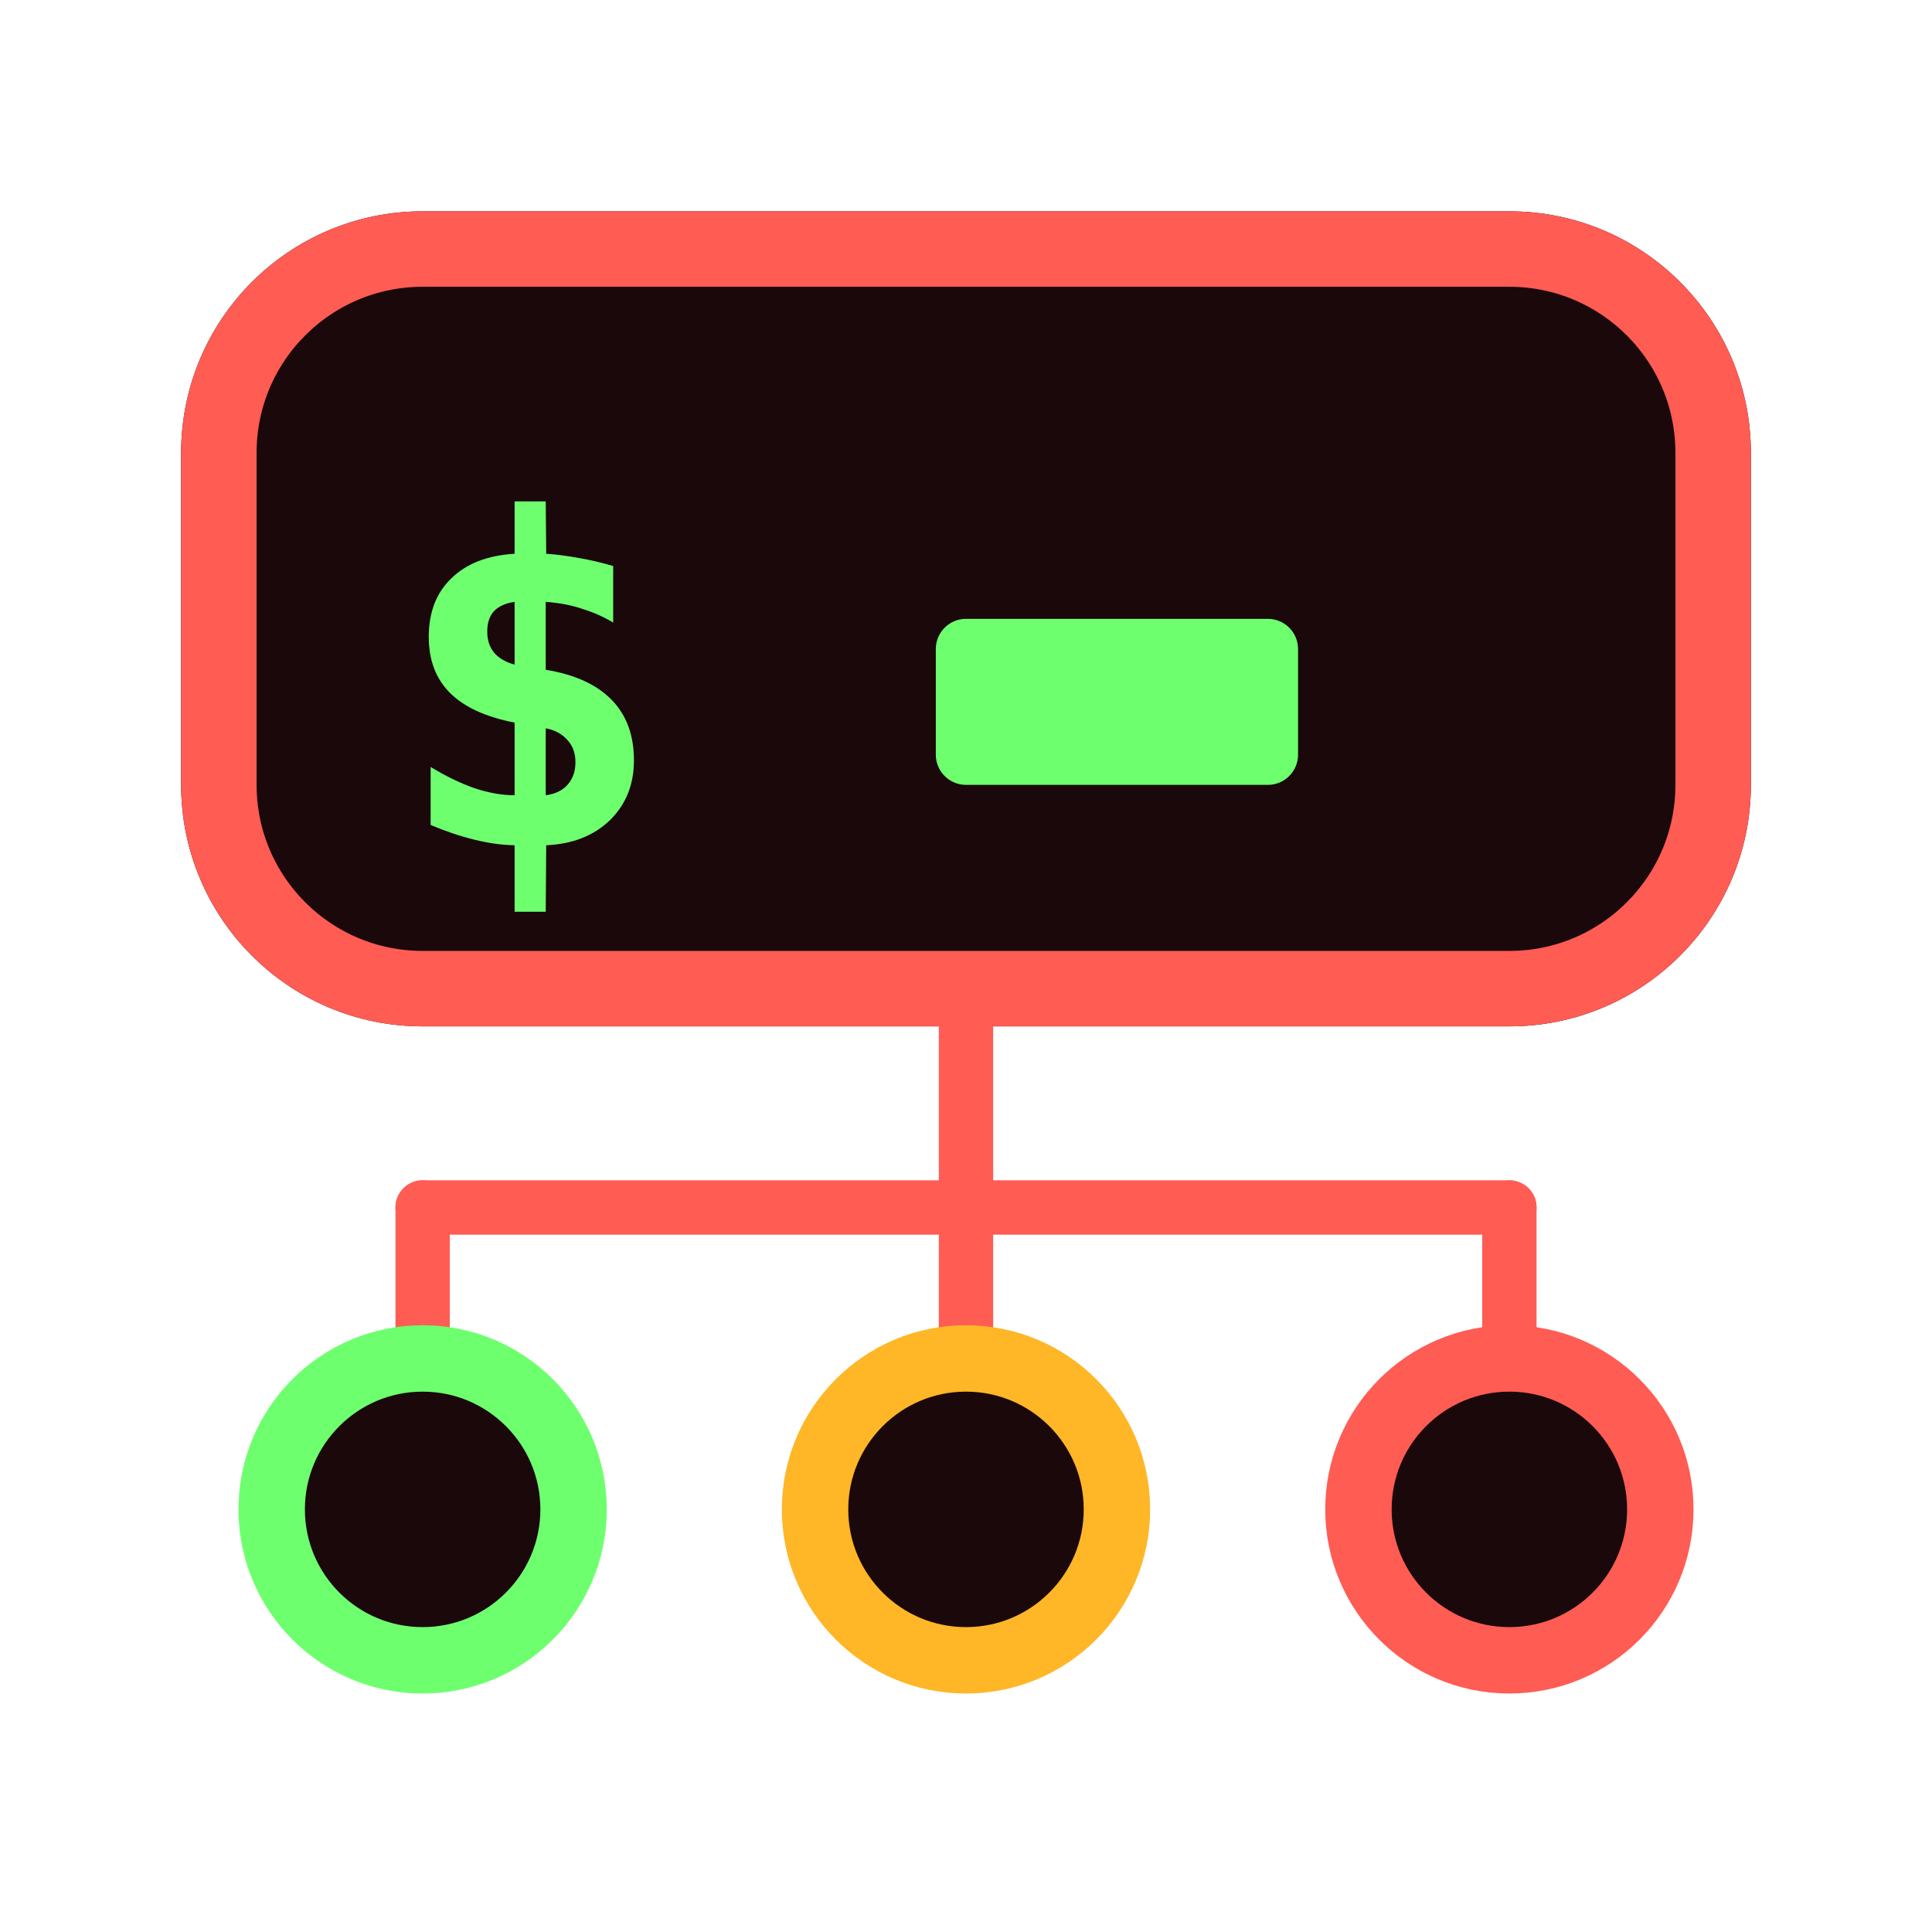
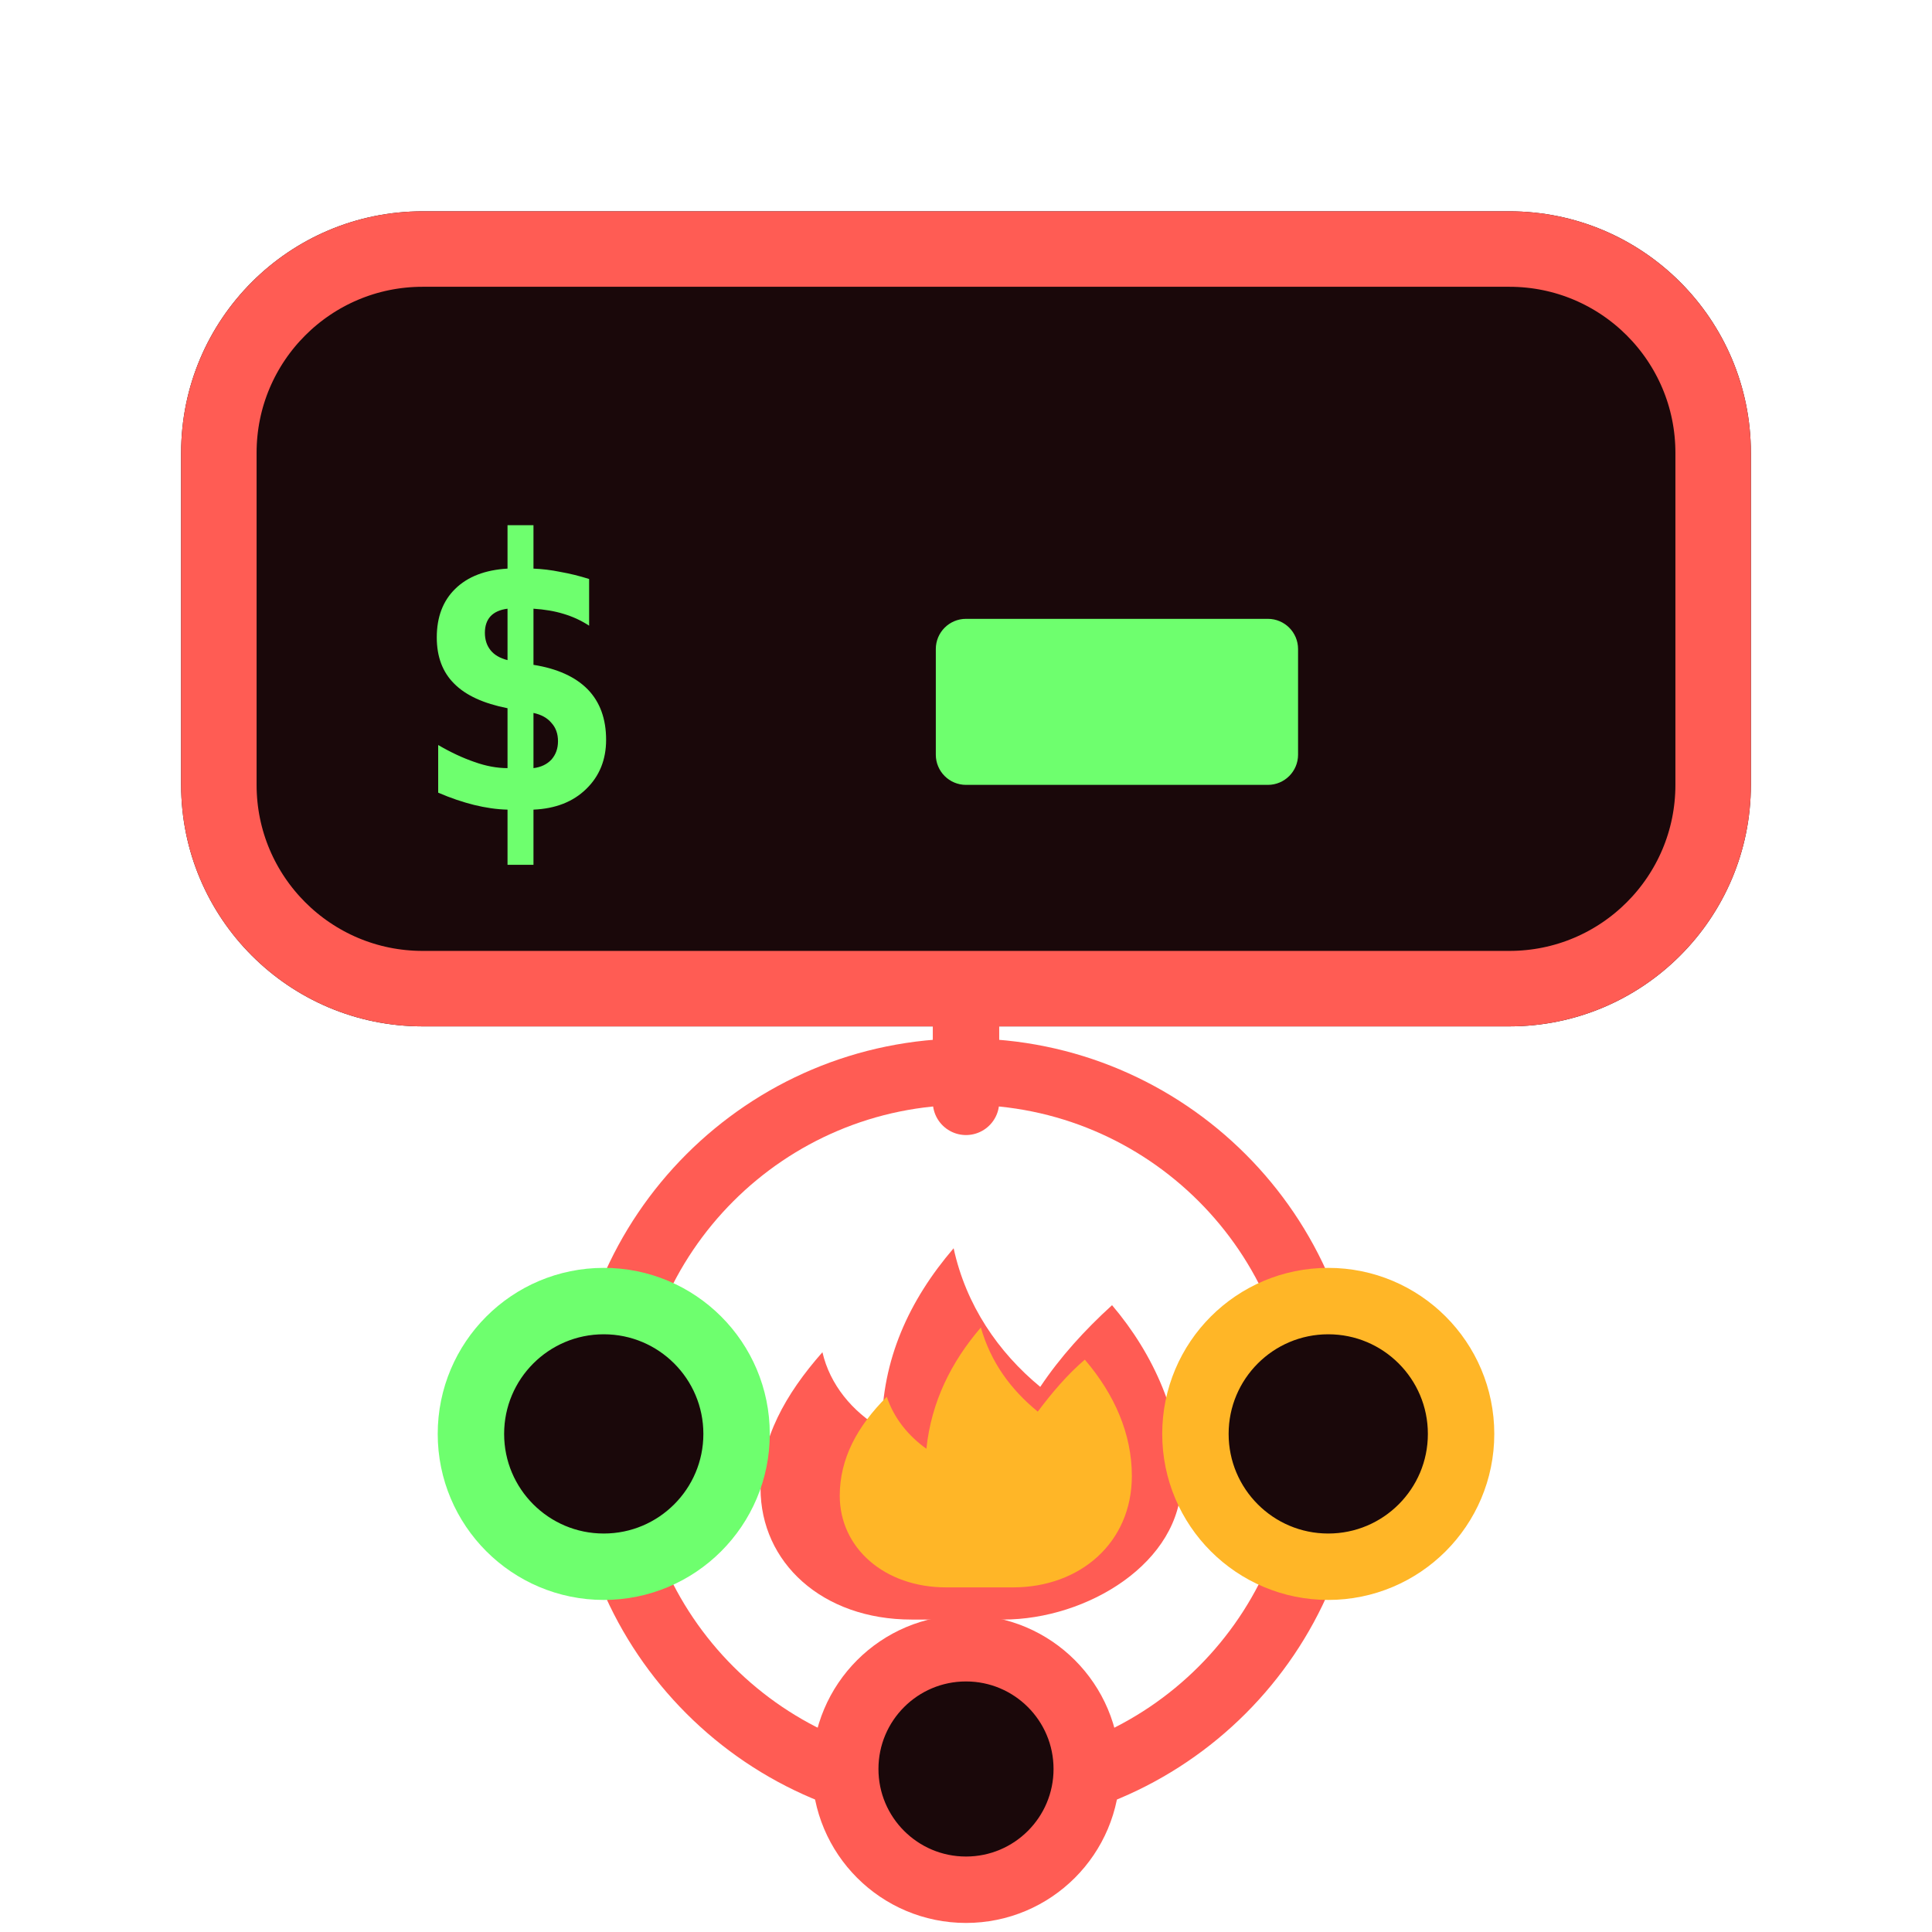
- <svg xmlns="http://www.w3.org/2000/svg" viewBox="0 0 64 64" role="img" aria-label="thurbox logo mark">
+ <svg xmlns="http://www.w3.org/2000/svg" viewBox="0 0 64 64" role="img" aria-labelledby="title desc">
+   <defs>
+     <style>
+       .mono {
+         font-family: 'JetBrains Mono', 'Cascadia Mono', 'DejaVu Sans Mono', monospace;
+         font-weight: 700;
+       }
+     </style>
+   </defs>
  <rect x="6" y="7" width="52" height="27" rx="8" fill="#1a080a" />
  <rect x="7.25" y="8.25" width="49.5" height="24.5" rx="6.75" fill="none" stroke="#ff5c54" stroke-width="2.5" />
-   <text x="13" y="28" font-family="'JetBrains Mono','DejaVu Sans Mono',monospace" font-size="15" font-weight="700" fill="#6eff6e">$</text>
+   <text x="17.2" y="23.3" class="mono" font-size="12.4" text-anchor="middle" dominant-baseline="middle" fill="#6eff6e">$</text>
  <rect x="31" y="20.5" width="12" height="5.5" rx="1" fill="#6eff6e" />
-   <g stroke="#ff5c54" stroke-width="1.8" fill="none" stroke-linecap="round">
-     <path d="M32 34 V40" />
-     <path d="M14 40 H50" />
-     <path d="M14 40 V44" />
-     <path d="M32 40 V44" />
-     <path d="M50 40 V44" />
+   <path d="M32 34 V36.5" fill="none" stroke="#ff5c54" stroke-width="2.2" stroke-linecap="round" />
+   <g id="flame-scale" transform="translate(32 47.5) scale(0.82) translate(-32 -47.5)">
+     <g id="flame" transform="translate(-2.2 2.0)">
+       <path fill="#ff5c54" d="         M32 53         C28.4 53 25.9 50.7 25.9 47.7         C25.9 45.7 26.9 43.9 28.4 42.2         C28.7 43.5 29.6 44.6 30.8 45.3         C30.8 42.5 31.9 40.1 33.7 38.0         C34.2 40.3 35.5 42.2 37.2 43.6         C38.0 42.4 39.0 41.3 40.1 40.3         C41.8 42.3 42.9 44.8 42.9 47.4         C42.9 50.7 39.1 53 35.7 53         Z" />
+       <path fill="#ffb627" d="         M33.4 51.7         C30.9 51.7 29.1 50.1 29.1 48.0         C29.1 46.5 29.8 45.2 31.0 44.0         C31.3 44.9 31.9 45.6 32.6 46.1         C32.8 44.2 33.6 42.6 34.8 41.2         C35.2 42.6 36.0 43.7 37.1 44.6         C37.7 43.8 38.3 43.1 39.0 42.5         C40.2 43.9 40.9 45.5 40.9 47.2         C40.9 49.9 38.8 51.7 36.1 51.7         Z" />
+     </g>
  </g>
-   <circle cx="14" cy="50" r="5" fill="#1a080a" stroke="#6eff6e" stroke-width="2.2" />
-   <circle cx="32" cy="50" r="5" fill="#1a080a" stroke="#ffb627" stroke-width="2.2" />
-   <circle cx="50" cy="50" r="5" fill="#1a080a" stroke="#ff5c54" stroke-width="2.2" />
+   <circle cx="32" cy="47.5" r="12" fill="none" stroke="#ff5c54" stroke-width="2.2" />
+   <circle cx="20" cy="47.5" r="4.4" fill="#1a080a" stroke="#6eff6e" stroke-width="2.2" />
+   <circle cx="44" cy="47.5" r="4.4" fill="#1a080a" stroke="#ffb627" stroke-width="2.2" />
+   <circle cx="32" cy="58.6" r="4" fill="#1a080a" stroke="#ff5c54" stroke-width="2.2" />
</svg>
